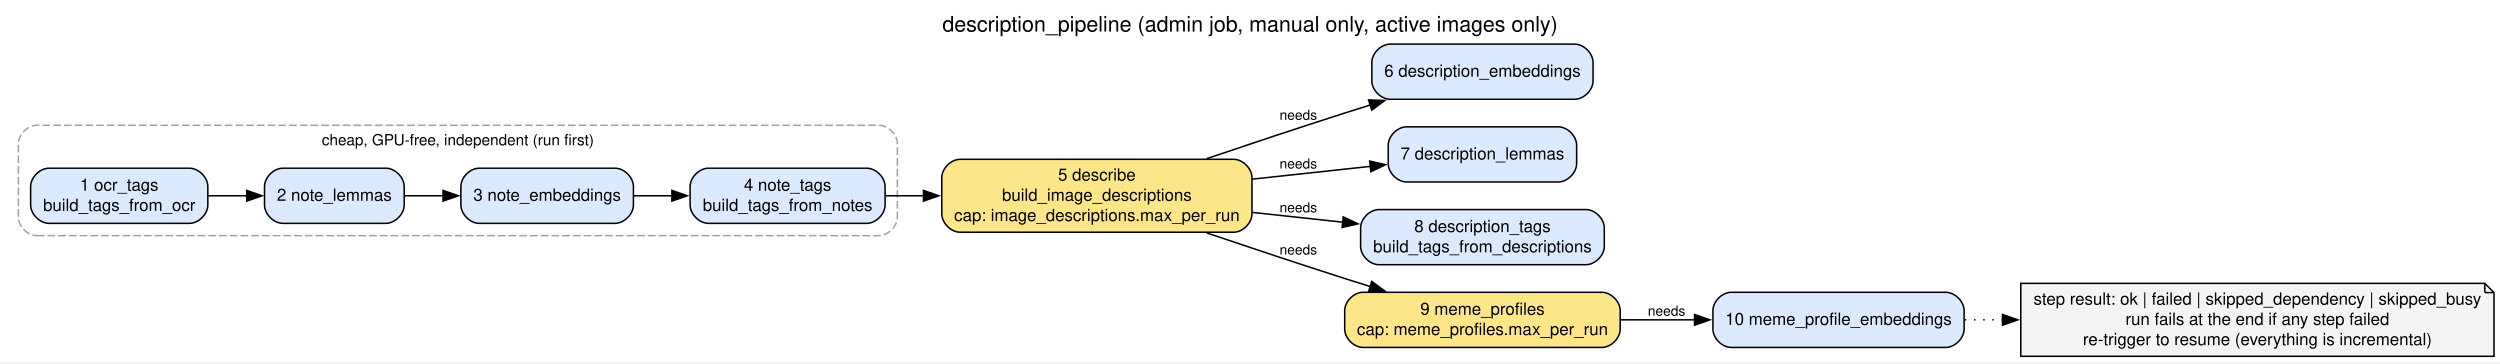
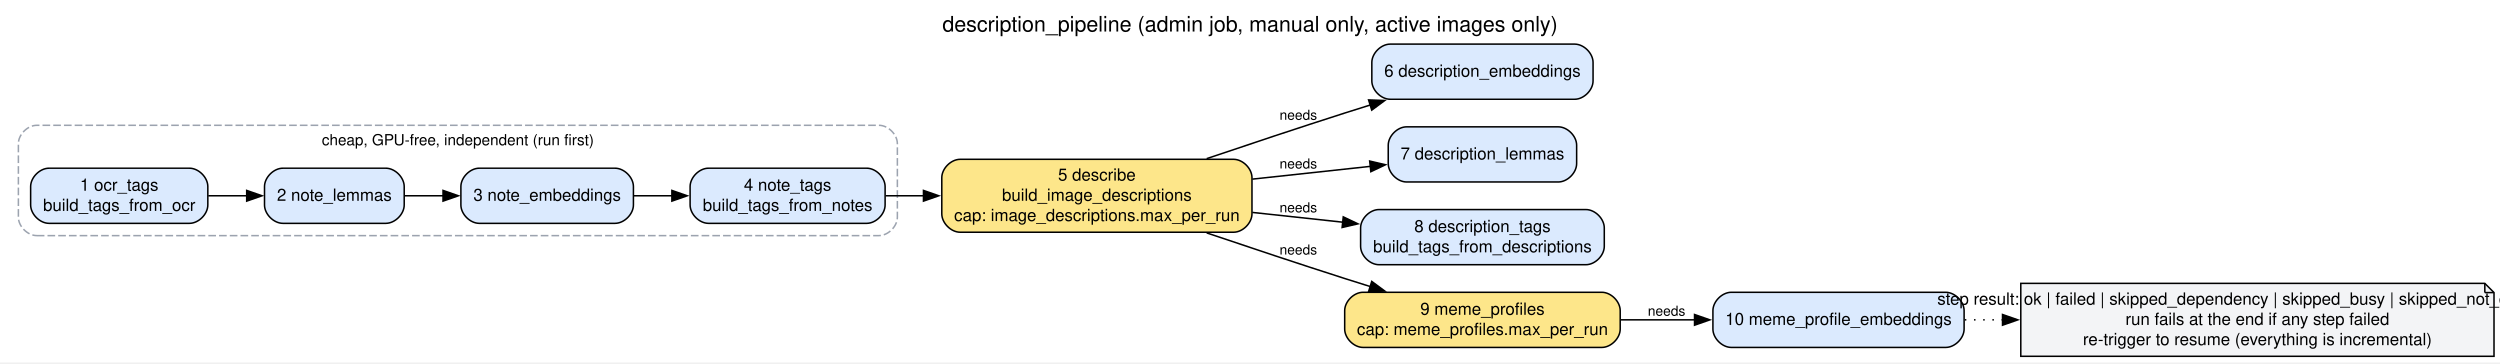
<svg xmlns="http://www.w3.org/2000/svg" width="1632pt" height="237pt" viewBox="0.00 0.00 1632.00 237.00">
  <g id="graph0" class="graph" transform="scale(1 1) rotate(0) translate(4 232.6)">
    <polygon fill="white" stroke="none" points="-4,4 -4,-232.6 1628.09,-232.6 1628.09,4 -4,4" />
    <text xml:space="preserve" text-anchor="middle" x="812.04" y="-212" font-family="Helvetica,sans-Serif" font-size="14.00">description_pipeline (admin job, manual only, active images only)</text>
    <g id="clust1" class="cluster">
      <path fill="none" stroke="#9ca3af" stroke-dasharray="5,2" d="M20,-78.8C20,-78.8 569.8,-78.8 569.8,-78.8 575.8,-78.8 581.8,-84.8 581.8,-90.8 581.8,-90.8 581.8,-138.8 581.8,-138.8 581.8,-144.8 575.8,-150.8 569.8,-150.8 569.8,-150.8 20,-150.8 20,-150.8 14,-150.8 8,-144.8 8,-138.8 8,-138.8 8,-90.8 8,-90.8 8,-84.8 14,-78.8 20,-78.8" />
      <text xml:space="preserve" text-anchor="middle" x="294.9" y="-137.8" font-family="Helvetica,sans-Serif" font-size="10.00">cheap, GPU-free, independent (run first)</text>
    </g>
    <g id="node1" class="node">
      <path fill="#dbeafe" stroke="black" d="M119.67,-122.8C119.67,-122.8 28,-122.8 28,-122.8 22,-122.8 16,-116.8 16,-110.8 16,-110.8 16,-98.8 16,-98.8 16,-92.8 22,-86.8 28,-86.8 28,-86.8 119.67,-86.8 119.67,-86.8 125.67,-86.8 131.67,-92.8 131.67,-98.8 131.67,-98.8 131.67,-110.8 131.67,-110.8 131.67,-116.8 125.67,-122.8 119.67,-122.8" />
      <text xml:space="preserve" text-anchor="middle" x="73.83" y="-108.1" font-family="Helvetica,sans-Serif" font-size="11.00">1 ocr_tags</text>
      <text xml:space="preserve" text-anchor="middle" x="73.83" y="-94.9" font-family="Helvetica,sans-Serif" font-size="11.00">build_tags_from_ocr</text>
    </g>
    <g id="node2" class="node">
      <path fill="#dbeafe" stroke="black" d="M247.87,-122.8C247.87,-122.8 180.67,-122.8 180.67,-122.8 174.67,-122.8 168.67,-116.8 168.67,-110.8 168.67,-110.8 168.67,-98.8 168.67,-98.8 168.67,-92.8 174.67,-86.8 180.67,-86.8 180.67,-86.8 247.87,-86.8 247.87,-86.8 253.87,-86.8 259.87,-92.8 259.87,-98.8 259.87,-98.8 259.87,-110.8 259.87,-110.8 259.87,-116.8 253.87,-122.8 247.87,-122.8" />
      <text xml:space="preserve" text-anchor="middle" x="214.27" y="-101.5" font-family="Helvetica,sans-Serif" font-size="11.00">2 note_lemmas</text>
    </g>
    <g id="edge1" class="edge">
      <path fill="none" stroke="black" d="M131.94,-104.8C140.24,-104.8 148.78,-104.8 157.07,-104.8" />
      <polygon fill="black" stroke="black" points="157.04,-108.3 167.04,-104.8 157.04,-101.3 157.04,-108.3" />
    </g>
    <g id="node3" class="node">
      <path fill="#dbeafe" stroke="black" d="M397.5,-122.8C397.5,-122.8 308.87,-122.8 308.87,-122.8 302.87,-122.8 296.87,-116.8 296.87,-110.8 296.87,-110.8 296.87,-98.8 296.87,-98.8 296.87,-92.8 302.87,-86.8 308.87,-86.8 308.87,-86.8 397.5,-86.8 397.5,-86.8 403.5,-86.8 409.5,-92.8 409.5,-98.8 409.5,-98.8 409.5,-110.8 409.5,-110.8 409.5,-116.8 403.5,-122.8 397.5,-122.8" />
      <text xml:space="preserve" text-anchor="middle" x="353.19" y="-101.5" font-family="Helvetica,sans-Serif" font-size="11.00">3 note_embeddings</text>
    </g>
    <g id="edge2" class="edge">
      <path fill="none" stroke="black" d="M260.1,-104.8C268.24,-104.8 276.88,-104.8 285.48,-104.8" />
      <polygon fill="black" stroke="black" points="285.21,-108.3 295.21,-104.8 285.21,-101.3 285.21,-108.3" />
    </g>
    <g id="node4" class="node">
      <path fill="#dbeafe" stroke="black" d="M561.8,-122.8C561.8,-122.8 458.5,-122.8 458.5,-122.8 452.5,-122.8 446.5,-116.8 446.5,-110.8 446.5,-110.8 446.5,-98.8 446.5,-98.8 446.5,-92.8 452.5,-86.8 458.5,-86.8 458.5,-86.8 561.8,-86.8 561.8,-86.8 567.8,-86.8 573.8,-92.8 573.8,-98.8 573.8,-98.8 573.8,-110.8 573.8,-110.8 573.8,-116.8 567.8,-122.8 561.8,-122.8" />
      <text xml:space="preserve" text-anchor="middle" x="510.15" y="-108.1" font-family="Helvetica,sans-Serif" font-size="11.00">4 note_tags</text>
      <text xml:space="preserve" text-anchor="middle" x="510.15" y="-94.9" font-family="Helvetica,sans-Serif" font-size="11.00">build_tags_from_notes</text>
    </g>
    <g id="edge3" class="edge">
      <path fill="none" stroke="black" d="M409.7,-104.8C417.82,-104.8 426.29,-104.8 434.71,-104.8" />
      <polygon fill="black" stroke="black" points="434.61,-108.3 444.61,-104.8 434.61,-101.3 434.61,-108.3" />
    </g>
    <g id="node5" class="node">
      <path fill="#fde68a" stroke="black" d="M801.29,-128.6C801.29,-128.6 622.8,-128.6 622.8,-128.6 616.8,-128.6 610.8,-122.6 610.8,-116.6 610.8,-116.6 610.8,-93 610.8,-93 610.8,-87 616.8,-81 622.8,-81 622.8,-81 801.29,-81 801.29,-81 807.29,-81 813.29,-87 813.29,-93 813.29,-93 813.29,-116.6 813.29,-116.6 813.29,-122.6 807.29,-128.6 801.29,-128.6" />
      <text xml:space="preserve" text-anchor="middle" x="712.04" y="-114.7" font-family="Helvetica,sans-Serif" font-size="11.00">5 describe</text>
      <text xml:space="preserve" text-anchor="middle" x="712.04" y="-101.5" font-family="Helvetica,sans-Serif" font-size="11.00">build_image_descriptions</text>
      <text xml:space="preserve" text-anchor="middle" x="712.04" y="-88.3" font-family="Helvetica,sans-Serif" font-size="11.00">cap: image_descriptions.max_per_run</text>
    </g>
    <g id="edge4" class="edge">
      <path fill="none" stroke="black" d="M574.12,-104.8C582.16,-104.8 590.57,-104.8 599.09,-104.8" />
      <polygon fill="black" stroke="black" points="598.84,-108.3 608.84,-104.8 598.84,-101.3 598.84,-108.3" />
    </g>
    <g id="node6" class="node">
      <path fill="#dbeafe" stroke="black" d="M1023.95,-203.8C1023.95,-203.8 903.53,-203.8 903.53,-203.8 897.53,-203.8 891.53,-197.8 891.53,-191.8 891.53,-191.8 891.53,-179.8 891.53,-179.8 891.53,-173.8 897.53,-167.8 903.53,-167.8 903.53,-167.8 1023.95,-167.8 1023.95,-167.8 1029.95,-167.8 1035.95,-173.8 1035.95,-179.8 1035.95,-179.8 1035.95,-191.8 1035.95,-191.8 1035.95,-197.8 1029.95,-203.8 1023.95,-203.8" />
      <text xml:space="preserve" text-anchor="middle" x="963.74" y="-182.5" font-family="Helvetica,sans-Serif" font-size="11.00">6 description_embeddings</text>
    </g>
    <g id="edge5" class="edge">
      <path fill="none" stroke="black" d="M783.72,-129.04C811.72,-138.51 844.22,-149.34 873.81,-158.8 879.24,-160.54 884.87,-162.31 890.53,-164.07" />
      <polygon fill="black" stroke="black" points="889.4,-167.38 899.99,-167 891.47,-160.7 889.4,-167.38" />
      <text xml:space="preserve" text-anchor="middle" x="843.55" y="-154.41" font-family="Helvetica,sans-Serif" font-size="9.00">needs</text>
    </g>
    <g id="node7" class="node">
      <path fill="#dbeafe" stroke="black" d="M1013.23,-149.8C1013.23,-149.8 914.24,-149.8 914.24,-149.8 908.24,-149.8 902.24,-143.8 902.24,-137.8 902.24,-137.8 902.24,-125.8 902.24,-125.8 902.24,-119.8 908.24,-113.8 914.24,-113.8 914.24,-113.8 1013.23,-113.8 1013.23,-113.8 1019.23,-113.8 1025.23,-119.8 1025.23,-125.8 1025.23,-125.8 1025.23,-137.8 1025.23,-137.8 1025.23,-143.8 1019.23,-149.8 1013.23,-149.8" />
      <text xml:space="preserve" text-anchor="middle" x="963.74" y="-128.5" font-family="Helvetica,sans-Serif" font-size="11.00">7 description_lemmas</text>
    </g>
    <g id="edge6" class="edge">
      <path fill="none" stroke="black" d="M813.52,-115.67C839.38,-118.46 866.68,-121.41 890.77,-124.02" />
      <polygon fill="black" stroke="black" points="890.13,-127.47 900.44,-125.06 890.88,-120.51 890.13,-127.47" />
      <text xml:space="preserve" text-anchor="middle" x="843.55" y="-122.62" font-family="Helvetica,sans-Serif" font-size="9.00">needs</text>
    </g>
    <g id="node8" class="node">
      <path fill="#dbeafe" stroke="black" d="M1031.28,-95.8C1031.28,-95.8 896.2,-95.8 896.2,-95.8 890.2,-95.8 884.2,-89.8 884.2,-83.8 884.2,-83.8 884.2,-71.8 884.2,-71.8 884.2,-65.8 890.2,-59.8 896.2,-59.8 896.2,-59.8 1031.28,-59.8 1031.28,-59.8 1037.28,-59.8 1043.28,-65.8 1043.28,-71.8 1043.28,-71.8 1043.28,-83.8 1043.28,-83.8 1043.28,-89.8 1037.28,-95.8 1031.28,-95.8" />
      <text xml:space="preserve" text-anchor="middle" x="963.74" y="-81.1" font-family="Helvetica,sans-Serif" font-size="11.00">8 description_tags</text>
      <text xml:space="preserve" text-anchor="middle" x="963.74" y="-67.9" font-family="Helvetica,sans-Serif" font-size="11.00">build_tags_from_descriptions</text>
    </g>
    <g id="edge7" class="edge">
      <path fill="none" stroke="black" d="M813.52,-93.93C833.03,-91.83 853.36,-89.63 872.51,-87.56" />
      <polygon fill="black" stroke="black" points="872.88,-91.04 882.45,-86.48 872.13,-84.08 872.88,-91.04" />
      <text xml:space="preserve" text-anchor="middle" x="843.55" y="-94" font-family="Helvetica,sans-Serif" font-size="9.00">needs</text>
    </g>
    <g id="node9" class="node">
      <path fill="#fde68a" stroke="black" d="M1041.67,-41.8C1041.67,-41.8 885.81,-41.8 885.81,-41.8 879.81,-41.8 873.81,-35.8 873.81,-29.8 873.81,-29.8 873.81,-17.8 873.81,-17.8 873.81,-11.8 879.81,-5.8 885.81,-5.8 885.81,-5.8 1041.67,-5.8 1041.67,-5.8 1047.67,-5.8 1053.67,-11.8 1053.67,-17.8 1053.67,-17.8 1053.67,-29.8 1053.67,-29.8 1053.67,-35.8 1047.67,-41.8 1041.67,-41.8" />
      <text xml:space="preserve" text-anchor="middle" x="963.74" y="-27.1" font-family="Helvetica,sans-Serif" font-size="11.00">9 meme_profiles</text>
      <text xml:space="preserve" text-anchor="middle" x="963.74" y="-13.9" font-family="Helvetica,sans-Serif" font-size="11.00">cap: meme_profiles.max_per_run</text>
    </g>
    <g id="edge8" class="edge">
      <path fill="none" stroke="black" d="M783.72,-80.56C811.72,-71.09 844.22,-60.26 873.81,-50.8 879.24,-49.06 884.87,-47.29 890.53,-45.53" />
      <polygon fill="black" stroke="black" points="891.47,-48.9 899.99,-42.6 889.4,-42.22 891.47,-48.9" />
      <text xml:space="preserve" text-anchor="middle" x="843.55" y="-66.45" font-family="Helvetica,sans-Serif" font-size="9.00">needs</text>
    </g>
    <g id="node10" class="node">
      <path fill="#dbeafe" stroke="black" d="M1266.17,-41.8C1266.17,-41.8 1126.19,-41.8 1126.19,-41.8 1120.19,-41.8 1114.19,-35.8 1114.19,-29.8 1114.19,-29.8 1114.19,-17.8 1114.19,-17.8 1114.19,-11.8 1120.19,-5.8 1126.19,-5.8 1126.19,-5.8 1266.17,-5.8 1266.17,-5.8 1272.17,-5.8 1278.17,-11.8 1278.17,-17.8 1278.17,-17.8 1278.17,-29.8 1278.17,-29.8 1278.17,-35.8 1272.17,-41.8 1266.17,-41.8" />
      <text xml:space="preserve" text-anchor="middle" x="1196.18" y="-20.5" font-family="Helvetica,sans-Serif" font-size="11.00">10 meme_profile_embeddings</text>
    </g>
    <g id="edge9" class="edge">
      <path fill="none" stroke="black" d="M1054.16,-23.8C1069.94,-23.8 1086.4,-23.8 1102.27,-23.8" />
      <polygon fill="black" stroke="black" points="1102.19,-27.3 1112.19,-23.8 1102.19,-20.3 1102.19,-27.3" />
      <text xml:space="preserve" text-anchor="middle" x="1083.93" y="-26.5" font-family="Helvetica,sans-Serif" font-size="9.00">needs</text>
    </g>
    <g id="node11" class="node">
      <polygon fill="#f3f4f6" stroke="black" points="1618.09,-47.6 1315.17,-47.6 1315.17,0 1624.09,0 1624.09,-41.6 1618.09,-47.6" />
      <polyline fill="none" stroke="black" points="1618.09,-47.6 1618.09,-41.6" />
      <polyline fill="none" stroke="black" points="1624.09,-41.6 1618.09,-41.6" />
-       <text xml:space="preserve" text-anchor="middle" x="1469.63" y="-33.7" font-family="Helvetica,sans-Serif" font-size="11.00">step result: ok | failed | skipped_dependency | skipped_busy</text>
+       <text xml:space="preserve" text-anchor="middle" x="1469.63" y="-33.7" font-family="Helvetica,sans-Serif" font-size="11.00">step result: ok | failed | skipped_dependency | skipped_busy | skipped_not_configured</text>
      <text xml:space="preserve" text-anchor="middle" x="1469.63" y="-20.5" font-family="Helvetica,sans-Serif" font-size="11.00">run fails at the end if any step failed</text>
      <text xml:space="preserve" text-anchor="middle" x="1469.63" y="-7.3" font-family="Helvetica,sans-Serif" font-size="11.00">re-trigger to resume (everything is incremental)</text>
    </g>
    <g id="edge10" class="edge">
      <path fill="none" stroke="black" stroke-dasharray="1,5" d="M1278.62,-23.8C1286.66,-23.8 1294.99,-23.8 1303.5,-23.8" />
      <polygon fill="black" stroke="black" points="1303.24,-27.3 1313.24,-23.8 1303.24,-20.3 1303.24,-27.3" />
    </g>
  </g>
</svg>
